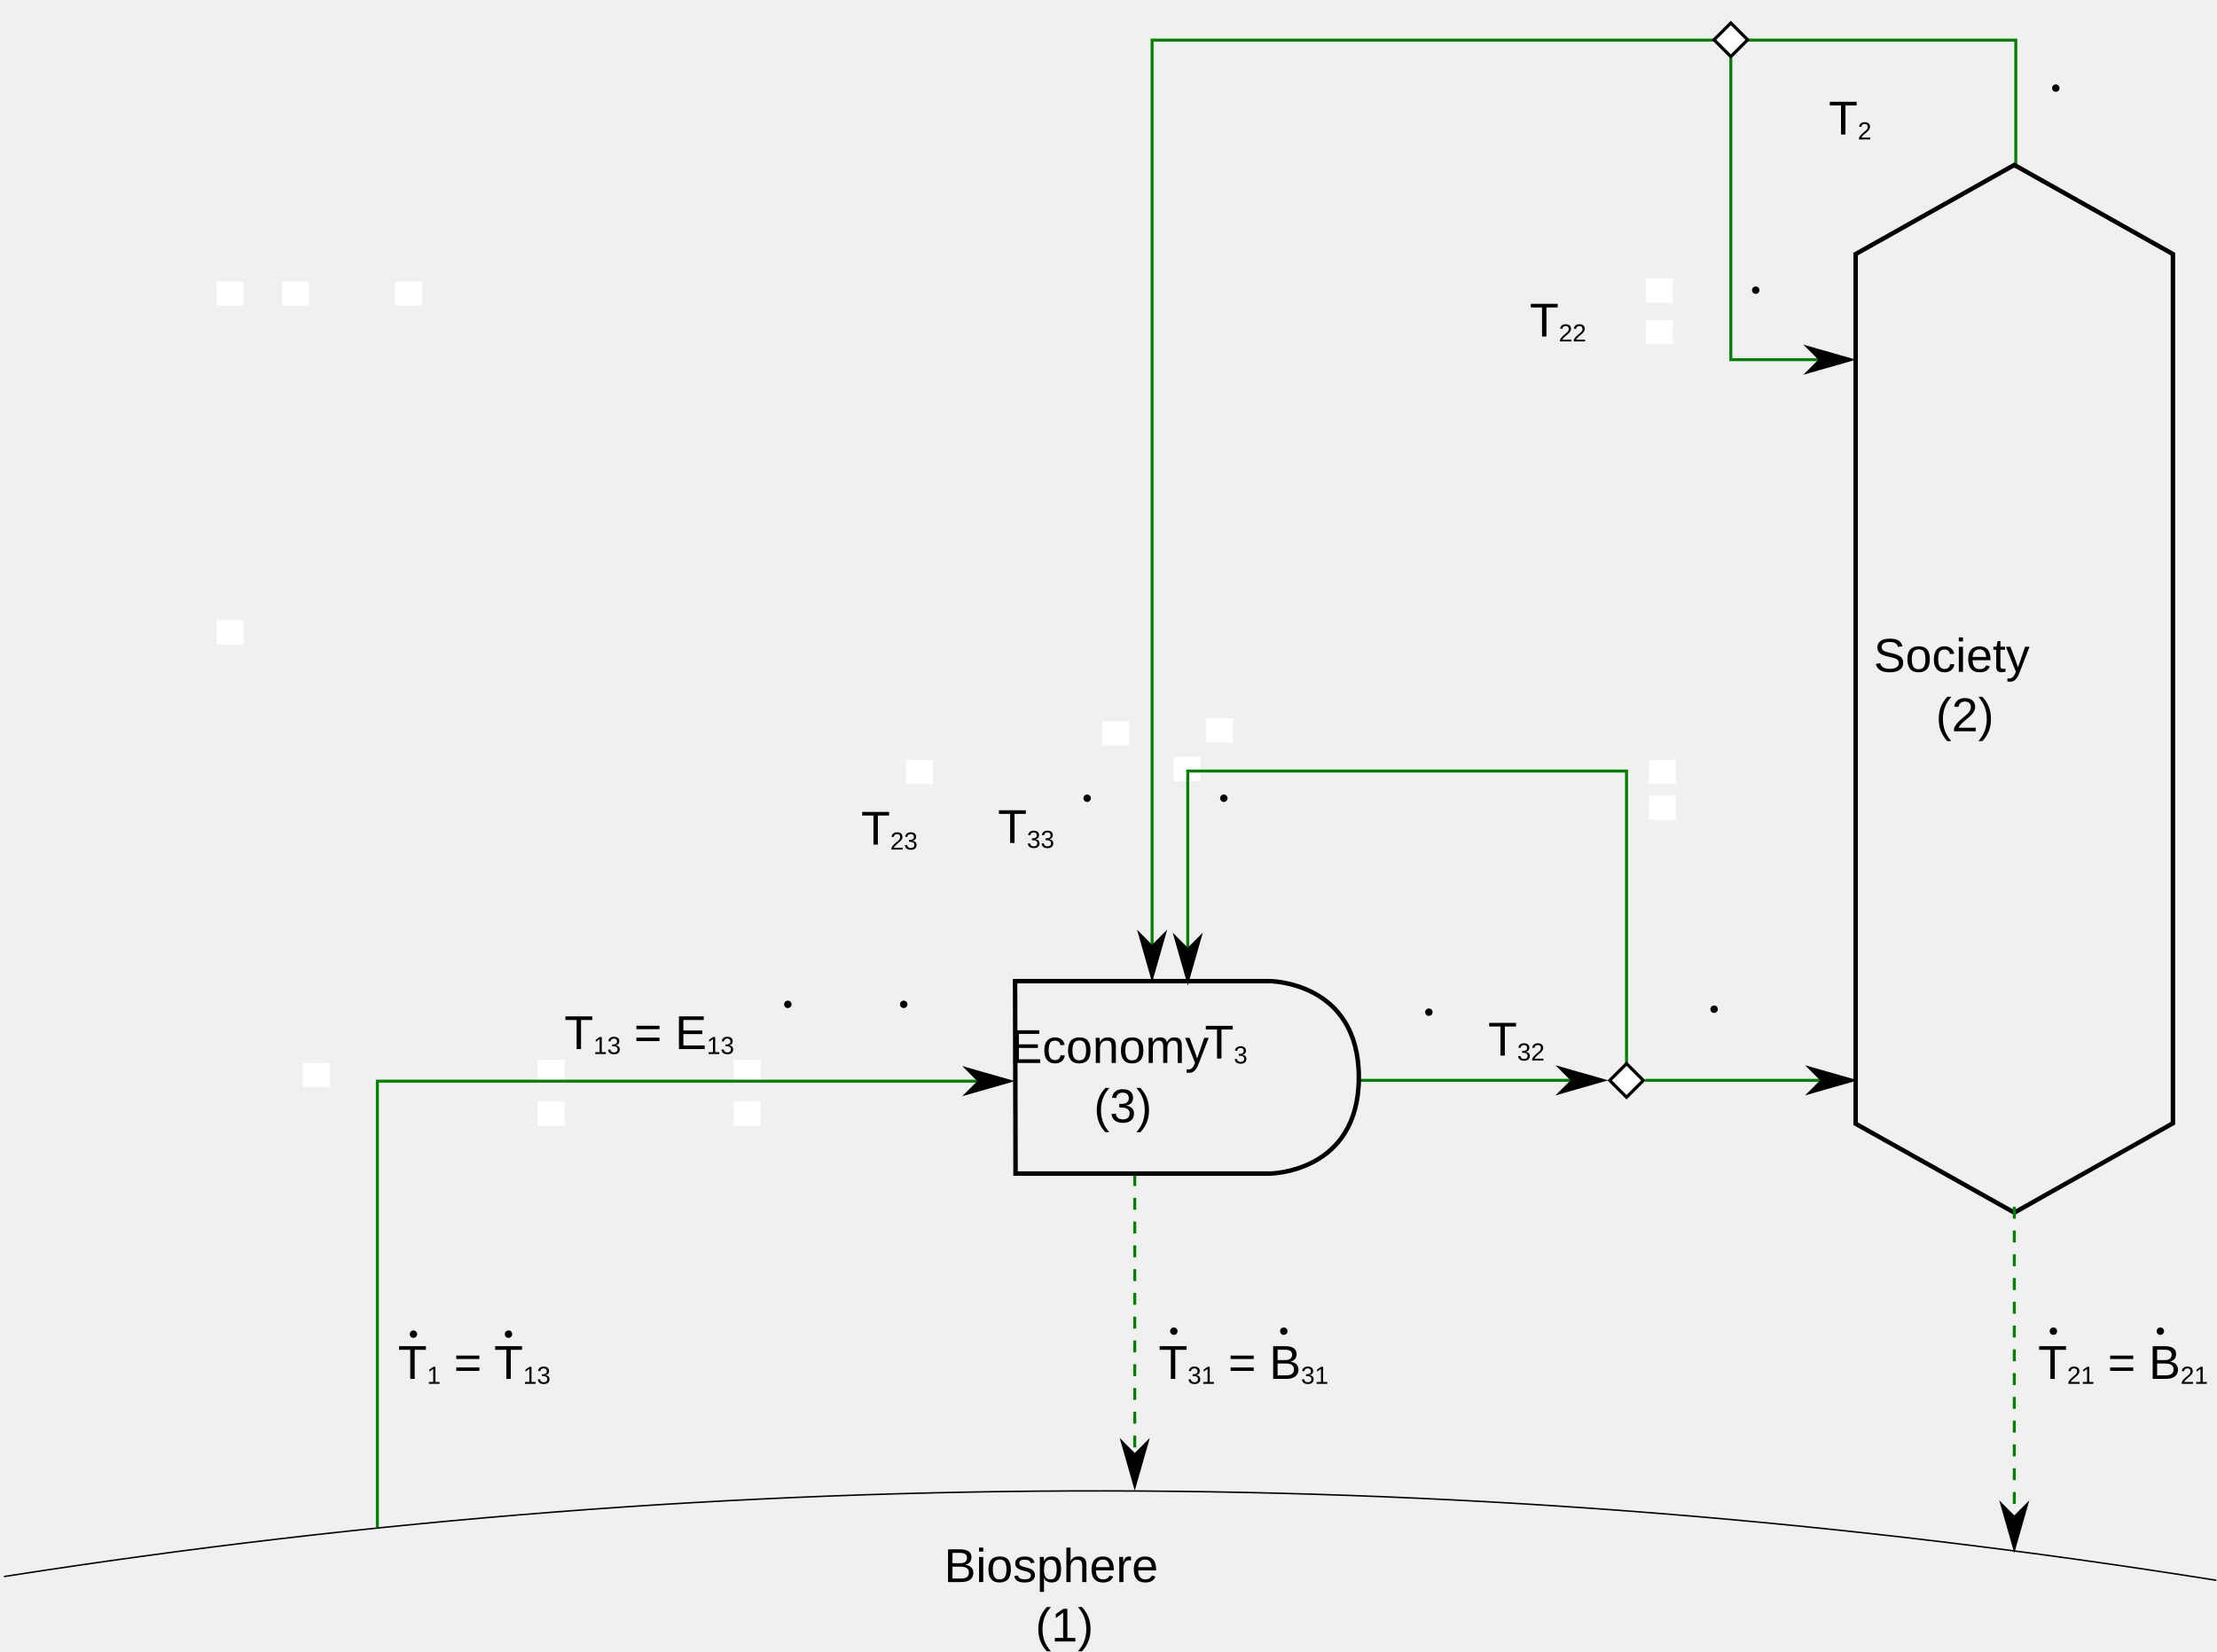
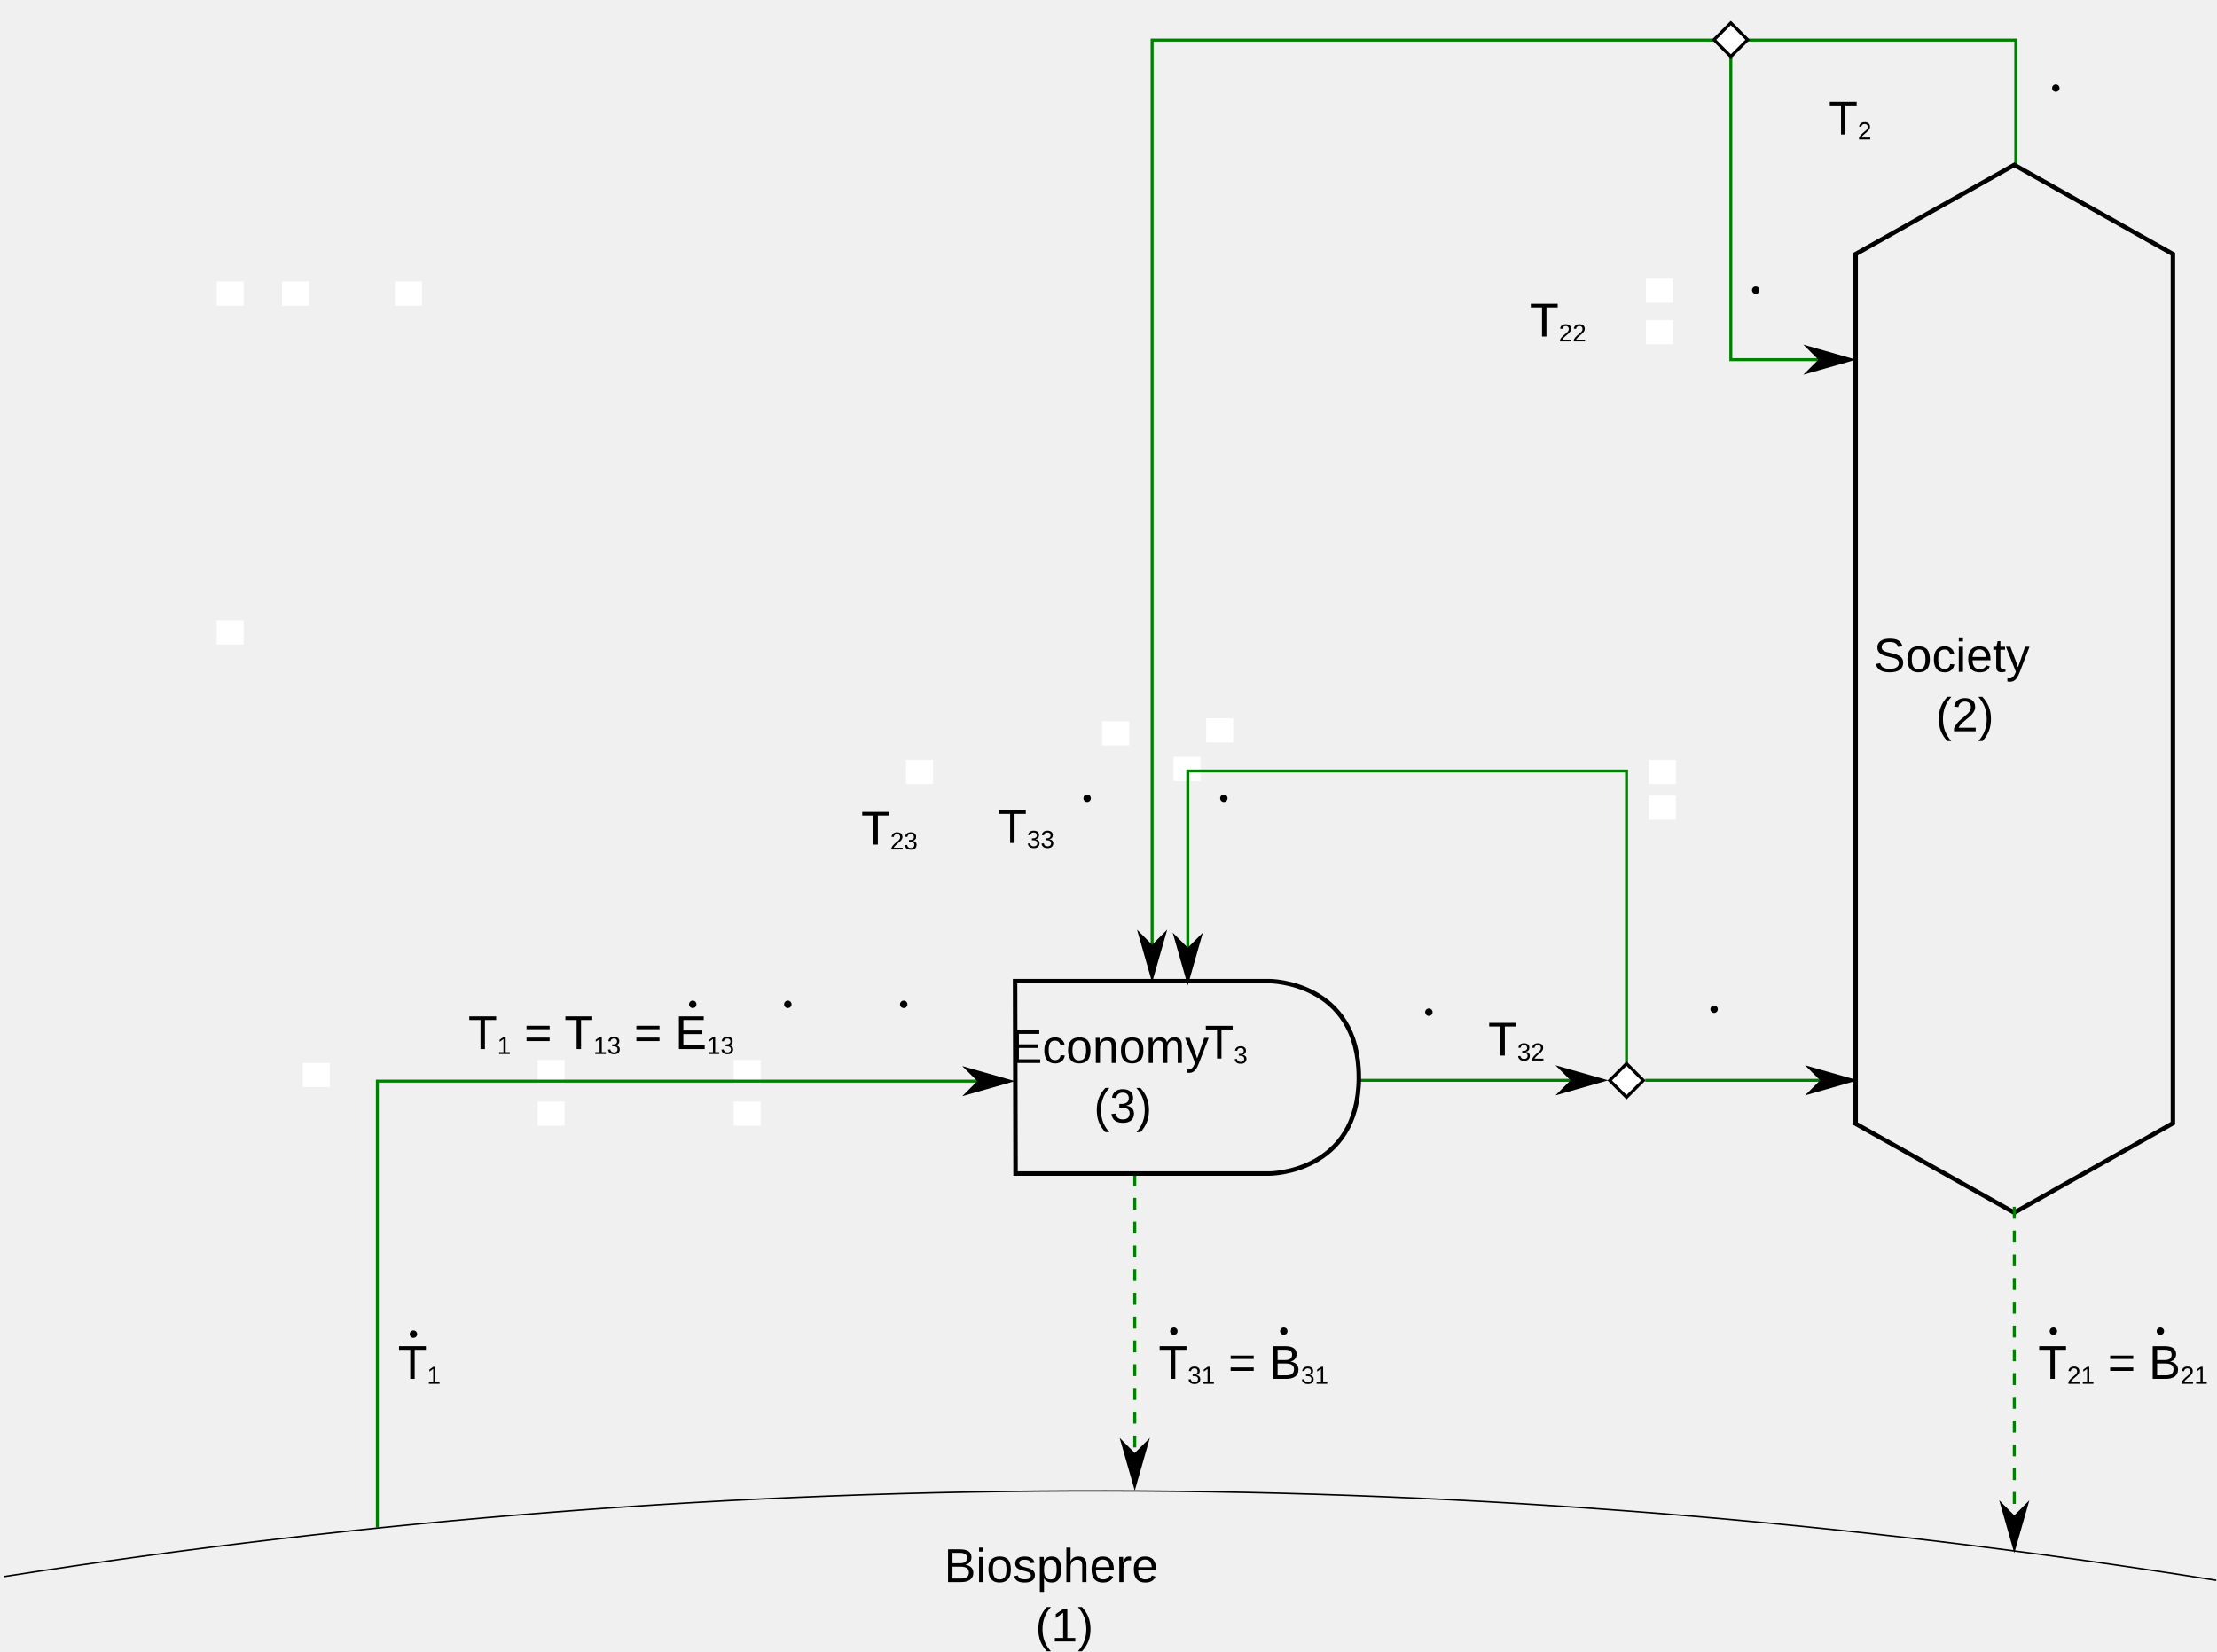
<svg xmlns="http://www.w3.org/2000/svg" version="1.1" width="1492.215" height="1111.64" id="svg2" xml:space="preserve">
  <defs id="defs6">
    <marker orient="auto" refY="0" refX="0" id="Arrow1Lstart" style="overflow:visible">
      <path id="path4143" d="M 0,0 5,-5 -12.5,0 5,5 0,0 z" style="fill-rule:evenodd;stroke:#000000;stroke-width:1pt;marker-start:none" transform="matrix(0.8,0,0,0.8,10,0)" />
    </marker>
    <marker orient="auto" refY="0" refX="0" id="Arrow1Lend" style="overflow:visible">
      <path id="path4132" d="M 0,0 5,-5 -12.5,0 5,5 0,0 z" style="fill-rule:evenodd;stroke:#000000;stroke-width:1pt;marker-start:none" transform="matrix(-0.8,0,0,-0.8,-10,0)" />
    </marker>
    <marker style="overflow:visible" id="InfiniteLineStart" refX="0" refY="0" orient="auto">
      <g id="g4065" transform="translate(-13,0)">
        <circle d="M 3.8,0 C 3.8,0.442 3.442,0.8 3,0.8 2.558,0.8 2.2,0.442 2.2,0 c 0,-0.442 0.358,-0.8 0.8,-0.8 0.442,0 0.8,0.358 0.8,0.8 z" id="circle4067" r="0.8" cy="0" cx="3" />
        <circle d="M 7.3,0 C 7.3,0.442 6.942,0.8 6.5,0.8 6.058,0.8 5.7,0.442 5.7,0 c 0,-0.442 0.358,-0.8 0.8,-0.8 0.442,0 0.8,0.358 0.8,0.8 z" id="circle4069" r="0.8" cy="0" cx="6.5" />
        <circle d="M 10.8,0 C 10.8,0.442 10.442,0.8 10,0.8 9.558,0.8 9.2,0.442 9.2,0 c 0,-0.442 0.358,-0.8 0.8,-0.8 0.442,0 0.8,0.358 0.8,0.8 z" id="circle4071" r="0.8" cy="0" cx="10" />
      </g>
    </marker>
    <marker orient="auto" refY="0" refX="0" id="InfiniteLineStart-3" style="overflow:visible">
      <g transform="translate(-13,0)" id="g4065-9">
        <circle cx="3" cy="0" r="0.8" id="circle4067-9" d="M 3.8,0 C 3.8,0.442 3.442,0.8 3,0.8 2.558,0.8 2.2,0.442 2.2,0 c 0,-0.442 0.358,-0.8 0.8,-0.8 0.442,0 0.8,0.358 0.8,0.8 z" />
        <circle cx="6.5" cy="0" r="0.8" id="circle4069-7" d="M 7.3,0 C 7.3,0.442 6.942,0.8 6.5,0.8 6.058,0.8 5.7,0.442 5.7,0 c 0,-0.442 0.358,-0.8 0.8,-0.8 0.442,0 0.8,0.358 0.8,0.8 z" />
        <circle cx="10" cy="0" r="0.8" id="circle4071-0" d="M 10.8,0 C 10.8,0.442 10.442,0.8 10,0.8 9.558,0.8 9.2,0.442 9.2,0 c 0,-0.442 0.358,-0.8 0.8,-0.8 0.442,0 0.8,0.358 0.8,0.8 z" />
      </g>
    </marker>
    <marker style="overflow:visible" id="Arrow1Lend-0" refX="0" refY="0" orient="auto">
      <path transform="matrix(-0.8,0,0,-0.8,-10,0)" style="fill-rule:evenodd;stroke:#000000;stroke-width:1pt;marker-start:none" d="M 0,0 5,-5 -12.5,0 5,5 0,0 z" id="path4132-2" />
    </marker>
    <marker style="overflow:visible" id="Arrow1Lstart-7" refX="0" refY="0" orient="auto">
      <path transform="matrix(0.8,0,0,0.8,10,0)" style="fill-rule:evenodd;stroke:#000000;stroke-width:1pt;marker-start:none" d="M 0,0 5,-5 -12.5,0 5,5 0,0 z" id="path4143-9" />
    </marker>
    <marker style="overflow:visible" id="EmptyDiamondL" refX="0" refY="0" orient="auto">
      <path transform="scale(0.8,0.8)" style="fill:#ffffff;fill-rule:evenodd;stroke:#000000;stroke-width:1pt;marker-start:none" d="M 0,-7.071 -7.071,0 0,7.071 7.071,0 0,-7.071 z" id="path4169" />
    </marker>
    <marker orient="auto" refY="0" refX="0" id="InfiniteLineStart-0" style="overflow:visible">
      <g transform="translate(-13,0)" id="g4065-5">
        <circle cx="3" cy="0" r="0.8" id="circle4067-6" d="M 3.8,0 C 3.8,0.442 3.442,0.8 3,0.8 2.558,0.8 2.2,0.442 2.2,0 c 0,-0.442 0.358,-0.8 0.8,-0.8 0.442,0 0.8,0.358 0.8,0.8 z" />
        <circle cx="6.5" cy="0" r="0.8" id="circle4069-78" d="M 7.3,0 C 7.3,0.442 6.942,0.8 6.5,0.8 6.058,0.8 5.7,0.442 5.7,0 c 0,-0.442 0.358,-0.8 0.8,-0.8 0.442,0 0.8,0.358 0.8,0.8 z" />
        <circle cx="10" cy="0" r="0.8" id="circle4071-06" d="M 10.8,0 C 10.8,0.442 10.442,0.8 10,0.8 9.558,0.8 9.2,0.442 9.2,0 c 0,-0.442 0.358,-0.8 0.8,-0.8 0.442,0 0.8,0.358 0.8,0.8 z" />
      </g>
    </marker>
    <marker style="overflow:visible" id="Arrow1Lend-7" refX="0" refY="0" orient="auto">
      <path transform="matrix(-0.8,0,0,-0.8,-10,0)" style="fill-rule:evenodd;stroke:#000000;stroke-width:1pt;marker-start:none" d="M 0,0 5,-5 -12.5,0 5,5 0,0 z" id="path4132-0" />
    </marker>
    <marker style="overflow:visible" id="Arrow1Lstart-0" refX="0" refY="0" orient="auto">
      <path transform="matrix(0.8,0,0,0.8,10,0)" style="fill-rule:evenodd;stroke:#000000;stroke-width:1pt;marker-start:none" d="M 0,0 5,-5 -12.5,0 5,5 0,0 z" id="path4143-5" />
    </marker>
  </defs>
  <g transform="matrix(1.25,0,0,-1.25,862.4153,701.1359)" id="g10">
    <g id="g12">
      <path id="path4319" d="m 395.495,470.299 0,69.01 -465.062,0 0,-504.344" style="fill:none;stroke:#008000;stroke-width:1.6;stroke-linecap:butt;stroke-linejoin:miter;stroke-opacity:1;marker-start:none;marker-end:url(#Arrow1Lend)" />
      <rect style="fill:#ffffff;fill-opacity:1;stroke:none" id="rect4743" width="14.543" height="13.012" x="-58.07" y="-153.314" transform="scale(1,-1)" />
      <path style="fill:none;stroke:#008000;stroke-width:1.6;stroke-linecap:butt;stroke-linejoin:miter;stroke-opacity:1;marker-start:url(#EmptyDiamondL);marker-end:url(#Arrow1Lend)" d="m 185.895,-20.901 0,166.61 -236.262,0 0,-112.344" id="path3112" />
      <rect style="fill:#ffffff;fill-opacity:1;stroke:none" id="rect5371" width="14.543" height="13.012" x="-400.47" y="9.886" transform="scale(1,-1)" />
      <rect style="fill:#ffffff;fill-opacity:1;stroke:none" id="rect5375" width="14.543" height="13.012" x="-294.87" y="9.886" transform="scale(1,-1)" />
      <rect transform="scale(1,-1)" y="32.286" x="-400.47" height="13.012" width="14.543" id="rect5377" style="fill:#ffffff;fill-opacity:1;stroke:none" />
      <rect transform="scale(1,-1)" y="32.286" x="-294.87" height="13.012" width="14.543" id="rect5381" style="fill:#ffffff;fill-opacity:1;stroke:none" />
      <rect transform="scale(1,-1)" y="11.486" x="-526.87" height="13.012" width="14.543" id="rect5369" style="fill:#ffffff;fill-opacity:1;stroke:none" />
      <rect style="fill:#ffffff;fill-opacity:1;stroke:none" id="rect5363" width="14.543" height="13.012" x="-538.07" y="-409.314" transform="scale(1,-1)" />
      <rect transform="scale(1,-1)" y="-409.314" x="-573.27" height="13.012" width="14.543" id="rect5365" style="fill:#ffffff;fill-opacity:1;stroke:none" />
      <rect style="fill:#ffffff;fill-opacity:1;stroke:none" id="rect5367" width="14.543" height="13.012" x="-573.27" y="-226.914" transform="scale(1,-1)" />
      <path d="m 195.957,-20.841 111.394,0" id="path6395" style="fill:none;stroke:#008000;stroke-width:1.6;stroke-linecap:butt;stroke-linejoin:miter;stroke-miterlimit:4;stroke-opacity:1;stroke-dasharray:none;marker-end:url(#Arrow1Lend-7)" />
      <rect style="fill:#ffffff;fill-opacity:1;stroke:none" id="rect4279" width="14.543" height="13.012" x="197.93" y="-132.514" transform="scale(1,-1)" />
      <rect transform="scale(1,-1)" y="-151.714" x="197.93" height="13.012" width="14.543" id="rect4277" style="fill:#ffffff;fill-opacity:1;stroke:none" />
      <rect style="fill:#ffffff;fill-opacity:1;stroke:none" id="rect4275" width="18.179" height="16.265" x="544.414" y="226.759" transform="matrix(0.8,0,0,-0.8,-637.6017,333.1218)" />
      <text transform="scale(1,-1)" id="text4115" y="291.016" x="-91.893" style="font-size:25.6px;font-style:normal;font-variant:normal;font-weight:normal;font-stretch:normal;text-align:center;line-height:125%;letter-spacing:0px;word-spacing:0px;text-anchor:middle;fill:#000000;fill-opacity:1;stroke:none;font-family:Arial;-inkscape-font-specification:Arial" xml:space="preserve">
        <tspan y="291.016" x="-91.893" id="tspan4117">Biosphere</tspan>
        <tspan y="323.016" x="-91.893" id="tspan4119">(1)</tspan>
      </text>
      <path id="path3349" d="m -146.475,-21.278 -340.262,0 0,-240.344" style="fill:none;stroke:#008000;stroke-width:1.6;stroke-linecap:butt;stroke-linejoin:miter;stroke-opacity:1;marker-start:url(#Arrow1Lstart);marker-end:none" />
      <text transform="scale(1,-1)" id="text4782" y="181.615" x="-475.646" style="font-size:25.6px;font-style:normal;font-variant:normal;font-weight:normal;font-stretch:normal;text-align:start;line-height:125%;letter-spacing:0px;word-spacing:0px;text-anchor:start;fill:#000000;fill-opacity:1;stroke:none;font-family:Arial;-inkscape-font-specification:Arial" xml:space="preserve">
-         <tspan id="tspan3042" x="-475.646" y="181.615">T<tspan style="font-size:52%;baseline-shift:sub" id="tspan3091">1</tspan> = T<tspan style="font-size:52%;text-align:start;text-anchor:start;baseline-shift:sub" id="tspan3044">13</tspan>
+         <tspan id="tspan3042" x="-475.646" y="181.615">T<tspan style="font-size:52%;baseline-shift:sub" id="tspan3091">1 </tspan>
        </tspan>
      </text>
      <path transform="matrix(0.07404241,0,0,-0.1031305,-453.8258,-131.7017)" d="m -155.143,250.419 c 0,10.71 -12.093,19.393 -27.012,19.393 -14.918,0 -27.012,-8.682 -27.012,-19.393 0,-10.71 12.093,-19.393 27.012,-19.393 14.918,0 27.012,8.682 27.012,19.393 z" id="path4796" style="fill:#000000;fill-opacity:1;stroke:none" />
      <text xml:space="preserve" style="font-size:25.6px;font-style:normal;font-variant:normal;font-weight:normal;font-stretch:normal;text-align:end;line-height:125%;letter-spacing:0px;word-spacing:0px;text-anchor:end;fill:#000000;fill-opacity:1;stroke:none;font-family:Arial;-inkscape-font-specification:Arial" x="-180.762" y="4.015" id="text4806" transform="scale(1,-1)">
-         <tspan id="tspan4808" x="-180.762" y="4.015">T<tspan style="font-size:52%;baseline-shift:sub" id="tspan3102">13</tspan> = E<tspan style="font-size:52%;baseline-shift:sub" id="tspan4810">13</tspan>
+         <tspan id="tspan4808" x="-180.762" y="4.015">T<tspan style="font-size:52%;baseline-shift:sub" id="tspan3104">1</tspan> = T<tspan style="font-size:52%;baseline-shift:sub" id="tspan3102">13</tspan> = E<tspan style="font-size:52%;baseline-shift:sub" id="tspan4810">13</tspan>
        </tspan>
      </text>
      <path style="fill:#000000;fill-opacity:1;stroke:none" id="path4812" d="m -155.143,250.419 c 0,10.71 -12.093,19.393 -27.012,19.393 -14.918,0 -27.012,-8.682 -27.012,-19.393 0,-10.71 12.093,-19.393 27.012,-19.393 14.918,0 27.012,8.682 27.012,19.393 z" transform="matrix(0.07404241,0,0,-0.1031305,-189.8258,45.89831)" />
      <text xml:space="preserve" style="font-size:25.6px;font-style:normal;font-variant:normal;font-weight:normal;font-stretch:normal;text-align:center;line-height:125%;letter-spacing:0px;word-spacing:0px;text-anchor:middle;fill:#000000;fill-opacity:1;stroke:none;font-family:Arial;-inkscape-font-specification:Arial" x="392.962" y="-199.124" id="text3119" transform="scale(1,-1)">
        <tspan id="tspan3123" x="392.962" y="-199.124">Society</tspan>
        <tspan id="tspan3125" x="392.962" y="-167.124">(2)</tspan>
      </text>
      <path d="m 309.271,-44.212 0,468.3 85.42,48 85.417,-48 0,-468.047 -85.417,-48.125 z" id="path4124" style="fill:none;stroke:#000000;stroke-width:2.4;stroke-linecap:butt;stroke-linejoin:miter;stroke-miterlimit:4;stroke-opacity:1;stroke-dasharray:none" />
      <path d="m 394.689,-88.931 0,-183.394" id="path4841" style="fill:none;stroke:#008000;stroke-width:1.6;stroke-linecap:butt;stroke-linejoin:miter;stroke-miterlimit:4;stroke-opacity:1;stroke-dasharray:6.4, 6.4;stroke-dashoffset:0;marker-end:url(#Arrow1Lend)" />
      <text transform="scale(1,-1)" id="text4843" y="181.615" x="407.499" style="font-size:25.6px;font-style:normal;font-variant:normal;font-weight:normal;font-stretch:normal;text-align:start;line-height:125%;letter-spacing:0px;word-spacing:0px;text-anchor:start;fill:#000000;fill-opacity:1;stroke:none;font-family:Arial;-inkscape-font-specification:Arial" xml:space="preserve">
        <tspan y="181.615" x="407.499" id="tspan4845">T<tspan style="font-size:52%;baseline-shift:sub" id="tspan3101">21</tspan> = B<tspan id="tspan4847" style="font-size:52%;text-align:start;text-anchor:start;baseline-shift:sub">21</tspan>
        </tspan>
      </text>
      <path transform="matrix(0.07404241,0,0,-0.1031305,429.2304,-130.1017)" d="m -155.143,250.419 c 0,10.71 -12.093,19.393 -27.012,19.393 -14.918,0 -27.012,-8.682 -27.012,-19.393 0,-10.71 12.093,-19.393 27.012,-19.393 14.918,0 27.012,8.682 27.012,19.393 z" id="path4849" style="fill:#000000;fill-opacity:1;stroke:none" />
      <path style="fill:none;stroke:#008000;stroke-width:1.6;stroke-linecap:butt;stroke-linejoin:miter;stroke-miterlimit:4;stroke-opacity:1;stroke-dasharray:6.4, 6.4;stroke-dashoffset:0;marker-end:url(#Arrow1Lend)" id="path3164" d="m -78.911,-71.331 0,-167.394" />
      <text xml:space="preserve" style="font-size:25.6px;font-style:normal;font-variant:normal;font-weight:normal;font-stretch:normal;text-align:start;line-height:125%;letter-spacing:0px;word-spacing:0px;text-anchor:start;fill:#000000;fill-opacity:1;stroke:none;font-family:Arial;-inkscape-font-specification:Arial" x="-66.1" y="181.615" id="text3166" transform="scale(1,-1)">
        <tspan id="tspan3168" x="-66.1" y="181.615">T<tspan style="font-size:52%;baseline-shift:sub" id="tspan3095">31</tspan> = B<tspan style="font-size:52%;text-align:start;text-anchor:start;baseline-shift:sub" id="tspan3170">31</tspan>
        </tspan>
      </text>
      <path style="fill:#000000;fill-opacity:1;stroke:none" id="path3172" d="m -155.143,250.419 c 0,10.71 -12.093,19.393 -27.012,19.393 -14.918,0 -27.012,-8.682 -27.012,-19.393 0,-10.71 12.093,-19.393 27.012,-19.393 14.918,0 27.012,8.682 27.012,19.393 z" transform="matrix(0.07404241,0,0,-0.1031305,-44.36961,-130.1017)" />
      <text xml:space="preserve" style="font-size:40px;font-style:normal;font-weight:normal;line-height:125%;letter-spacing:0px;word-spacing:0px;fill:#000000;fill-opacity:1;stroke:none;font-family:Sans" x="1491.808" y="664.912" id="text3105" transform="matrix(0.8,0,0,-0.8,-637.6017,333.1218)">
        <tspan id="tspan3107" x="1491.808" y="664.912" />
      </text>
      <g id="g10-3" transform="translate(1225.022,-64.78471)">
        <g id="g12-9">
          <text transform="matrix(0.8,0,0,-0.8,-637.6017,333.1218)" id="text3105-3" y="664.912" x="1491.808" style="font-size:40px;font-style:normal;font-weight:normal;line-height:125%;letter-spacing:0px;word-spacing:0px;fill:#000000;fill-opacity:1;stroke:none;font-family:Sans" xml:space="preserve">
            <tspan y="664.912" x="1491.808" id="tspan3107-8" />
          </text>
        </g>
      </g>
      <path style="fill:none;stroke:#008000;stroke-width:1.6;stroke-linecap:butt;stroke-linejoin:miter;stroke-miterlimit:4;stroke-opacity:1;stroke-dasharray:none;marker-end:url(#Arrow1Lend-7)" id="path24" d="m 40.757,-20.841 132.194,0" />
      <g id="g5963" transform="translate(-21.79792,11.2)">
        <path d="m -121.554,21.379 137.1,0 c 0,0 48,-0.209 48,-51.82 -2.6e-4,-51.611 -48,-51.817 -48,-51.817 l -136.847,0 z" id="path14" style="fill:none;stroke:#000000;stroke-width:2.4;stroke-linecap:butt;stroke-linejoin:miter;stroke-miterlimit:4;stroke-opacity:1;stroke-dasharray:none" />
        <text xml:space="preserve" style="font-size:25.6px;font-style:normal;font-variant:normal;font-weight:normal;font-stretch:normal;text-align:center;line-height:125%;letter-spacing:0px;word-spacing:0px;text-anchor:middle;fill:#000000;fill-opacity:1;stroke:none;font-family:Arial;-inkscape-font-specification:Arial" x="-31.504" y="22.689" id="text3085" transform="scale(1,-1)">
          <tspan id="tspan3089" x="-31.504" y="22.689">Economy</tspan>
          <tspan x="-31.504" y="54.689" id="tspan3115">(3)</tspan>
        </text>
      </g>
      <text transform="scale(1,-1)" id="text4981" y="9.113" x="95.607" style="font-size:25.6px;font-style:normal;font-variant:normal;font-weight:normal;font-stretch:normal;text-align:end;line-height:125%;letter-spacing:0px;word-spacing:0px;text-anchor:end;fill:#000000;fill-opacity:1;stroke:none;font-family:Arial;-inkscape-font-specification:Arial" xml:space="preserve">
        <tspan y="9.113" x="95.607" id="tspan4983">T<tspan id="tspan4985" style="font-size:52%;baseline-shift:sub">3</tspan>
        </tspan>
      </text>
      <path transform="matrix(0.07404241,0,0,-0.1031305,92.9436,41.6853)" d="m -155.143,250.419 c 0,10.71 -12.093,19.393 -27.012,19.393 -14.918,0 -27.012,-8.682 -27.012,-19.393 0,-10.71 12.093,-19.393 27.012,-19.393 14.918,0 27.012,8.682 27.012,19.393 z" id="path3125" style="fill:#000000;fill-opacity:1;stroke:none" />
      <text xml:space="preserve" style="font-size:25.6px;font-style:normal;font-variant:normal;font-weight:normal;font-stretch:normal;text-align:end;line-height:125%;letter-spacing:0px;word-spacing:0px;text-anchor:end;fill:#000000;fill-opacity:1;stroke:none;font-family:Arial;-inkscape-font-specification:Arial" x="-8.393" y="-106.972" id="text3116" transform="scale(1,-1)">
        <tspan id="tspan3118" x="-8.393" y="-106.972">T<tspan style="font-size:52%;baseline-shift:sub" id="tspan3120">33</tspan>
        </tspan>
      </text>
      <path style="fill:#000000;fill-opacity:1;stroke:none" id="path3122" d="m -155.143,250.419 c 0,10.71 -12.093,19.393 -27.012,19.393 -14.918,0 -27.012,-8.682 -27.012,-19.393 0,-10.71 12.093,-19.393 27.012,-19.393 14.918,0 27.012,8.682 27.012,19.393 z" transform="matrix(0.07404241,0,0,-0.1031305,-17.45641,156.8853)" />
      <text xml:space="preserve" style="font-size:25.6px;font-style:normal;font-variant:normal;font-weight:normal;font-stretch:normal;text-align:end;line-height:125%;letter-spacing:0px;word-spacing:0px;text-anchor:end;fill:#000000;fill-opacity:1;stroke:none;font-family:Arial;-inkscape-font-specification:Arial" x="255.607" y="7.513" id="text4223" transform="scale(1,-1)">
        <tspan id="tspan4225" x="255.607" y="7.513">T<tspan style="font-size:52%;baseline-shift:sub" id="tspan4227">32</tspan>
        </tspan>
      </text>
      <path style="fill:#000000;fill-opacity:1;stroke:none" id="path4229" d="m -155.143,250.419 c 0,10.71 -12.093,19.393 -27.012,19.393 -14.918,0 -27.012,-8.682 -27.012,-19.393 0,-10.71 12.093,-19.393 27.012,-19.393 14.918,0 27.012,8.682 27.012,19.393 z" transform="matrix(0.07404241,0,0,-0.1031305,246.5436,43.2853)" />
      <rect transform="scale(1,-1)" y="-409.314" x="-477.27" height="13.012" width="14.543" id="rect4519" style="fill:#ffffff;fill-opacity:1;stroke:none" />
      <text xml:space="preserve" style="font-size:25.6px;font-style:normal;font-variant:normal;font-weight:normal;font-stretch:normal;text-align:end;line-height:125%;letter-spacing:0px;word-spacing:0px;text-anchor:end;fill:#000000;fill-opacity:1;stroke:none;font-family:Arial;-inkscape-font-specification:Arial" x="-81.993" y="-106.087" id="text4623" transform="scale(1,-1)">
        <tspan id="tspan4625" x="-81.993" y="-106.087">T<tspan style="font-size:52%;baseline-shift:sub" id="tspan4627">23</tspan>
        </tspan>
      </text>
      <path style="fill:#000000;fill-opacity:1;stroke:none" id="path4629" d="m -155.143,250.419 c 0,10.71 -12.093,19.393 -27.012,19.393 -14.918,0 -27.012,-8.682 -27.012,-19.393 0,-10.71 12.093,-19.393 27.012,-19.393 14.918,0 27.012,8.682 27.012,19.393 z" transform="matrix(0.07404241,0,0,-0.1031305,-91.0564,156.8853)" />
      <text xml:space="preserve" style="font-size:25.6px;font-style:normal;font-variant:normal;font-weight:normal;font-stretch:normal;text-align:end;line-height:125%;letter-spacing:0px;word-spacing:0px;text-anchor:end;fill:#000000;fill-opacity:1;stroke:none;font-family:Arial;-inkscape-font-specification:Arial" x="431.607" y="-488.487" id="text4663" transform="scale(1,-1)">
        <tspan id="tspan4665" x="431.607" y="-488.487">T<tspan style="font-size:52%;baseline-shift:sub" id="tspan4667">2</tspan>
        </tspan>
      </text>
      <path style="fill:#000000;fill-opacity:1;stroke:none" id="path4669" d="m -155.143,250.419 c 0,10.71 -12.093,19.393 -27.012,19.393 -14.918,0 -27.012,-8.682 -27.012,-19.393 0,-10.71 12.093,-19.393 27.012,-19.393 14.918,0 27.012,8.682 27.012,19.393 z" transform="matrix(0.07404241,0,0,-0.1031305,430.5436,539.2853)" />
      <rect transform="scale(1,-1)" y="-410.914" x="196.33" height="13.012" width="14.543" id="rect5385" style="fill:#ffffff;fill-opacity:1;stroke:none" />
      <rect style="fill:#ffffff;fill-opacity:1;stroke:none" id="rect5387" width="14.543" height="13.012" x="196.33" y="-388.514" transform="scale(1,-1)" />
      <rect transform="scale(1,-1)" y="-174.114" x="-40.47" height="13.012" width="14.543" id="rect5405" style="fill:#ffffff;fill-opacity:1;stroke:none" />
      <rect style="fill:#ffffff;fill-opacity:1;stroke:none" id="rect5409" width="14.543" height="13.012" x="-96.47" y="-172.514" transform="scale(1,-1)" />
      <path style="fill:none;stroke:#000000;stroke-width:0.8px;stroke-linecap:butt;stroke-linejoin:miter;stroke-opacity:1" d="m -687.781,-288.069 c 394.415,61.799 791.458,61.868 1191.221,-2.005" id="path3256" />
-       <path style="fill:#000000;fill-opacity:1;stroke:none" id="path3093" d="m -155.143,250.419 a 27.012,19.393 0 1 1 -54.023,0 27.012,19.393 0 1 1 54.023,0 z" transform="matrix(0.07404241,0,0,-0.1031305,-402.6258,-131.7017)" />
      <path transform="matrix(0.07404241,0,0,-0.1031305,14.83039,-130.1017)" d="m -155.143,250.419 c 0,10.71 -12.093,19.393 -27.012,19.393 -14.918,0 -27.012,-8.682 -27.012,-19.393 0,-10.71 12.093,-19.393 27.012,-19.393 14.918,0 27.012,8.682 27.012,19.393 z" id="path3097" style="fill:#000000;fill-opacity:1;stroke:none" />
      <path style="fill:#000000;fill-opacity:1;stroke:none" id="path3099" d="m -155.143,250.419 c 0,10.71 -12.093,19.393 -27.012,19.393 -14.918,0 -27.012,-8.682 -27.012,-19.393 0,-10.71 12.093,-19.393 27.012,-19.393 14.918,0 27.012,8.682 27.012,19.393 z" transform="matrix(0.07404241,0,0,-0.1031305,486.8304,-130.1017)" />
      <path id="path3103" d="m 242.058,539.484 0,-172.262 64.344,0" style="fill:none;stroke:#008000;stroke-width:1.6;stroke-linecap:butt;stroke-linejoin:miter;stroke-opacity:1;marker-start:url(#EmptyDiamondL);marker-end:url(#Arrow1Lend)" />
      <text transform="scale(1,-1)" id="text3106" y="-379.687" x="278.007" style="font-size:25.6px;font-style:normal;font-variant:normal;font-weight:normal;font-stretch:normal;text-align:end;line-height:125%;letter-spacing:0px;word-spacing:0px;text-anchor:end;fill:#000000;fill-opacity:1;stroke:none;font-family:Arial;-inkscape-font-specification:Arial" xml:space="preserve">
        <tspan y="-379.687" x="278.007" id="tspan3108">T<tspan id="tspan3110" style="font-size:52%;baseline-shift:sub">22</tspan>
        </tspan>
      </text>
      <path transform="matrix(0.07404241,0,0,-0.1031305,268.9436,430.4853)" d="m -155.143,250.419 c 0,10.71 -12.093,19.393 -27.012,19.393 -14.918,0 -27.012,-8.682 -27.012,-19.393 0,-10.71 12.093,-19.393 27.012,-19.393 14.918,0 27.012,8.682 27.012,19.393 z" id="path3113" style="fill:#000000;fill-opacity:1;stroke:none" />
      <path transform="matrix(0.07404241,0,0,-0.1031305,-252.2258,45.89831)" d="m -155.143,250.419 a 27.012,19.393 0 1 1 -54.023,0 27.012,19.393 0 1 1 54.023,0 z" id="path3104" style="fill:#000000;fill-opacity:1;stroke:none" />
+       <path style="fill:#000000;fill-opacity:1;stroke:none" id="path3106" d="m -155.143,250.419 a 27.012,19.393 0 1 1 -54.023,0 27.012,19.393 0 1 1 54.023,0 z" transform="matrix(0.07404241,0,0,-0.1031305,-303.4258,45.89831)" />
    </g>
  </g>
</svg>
